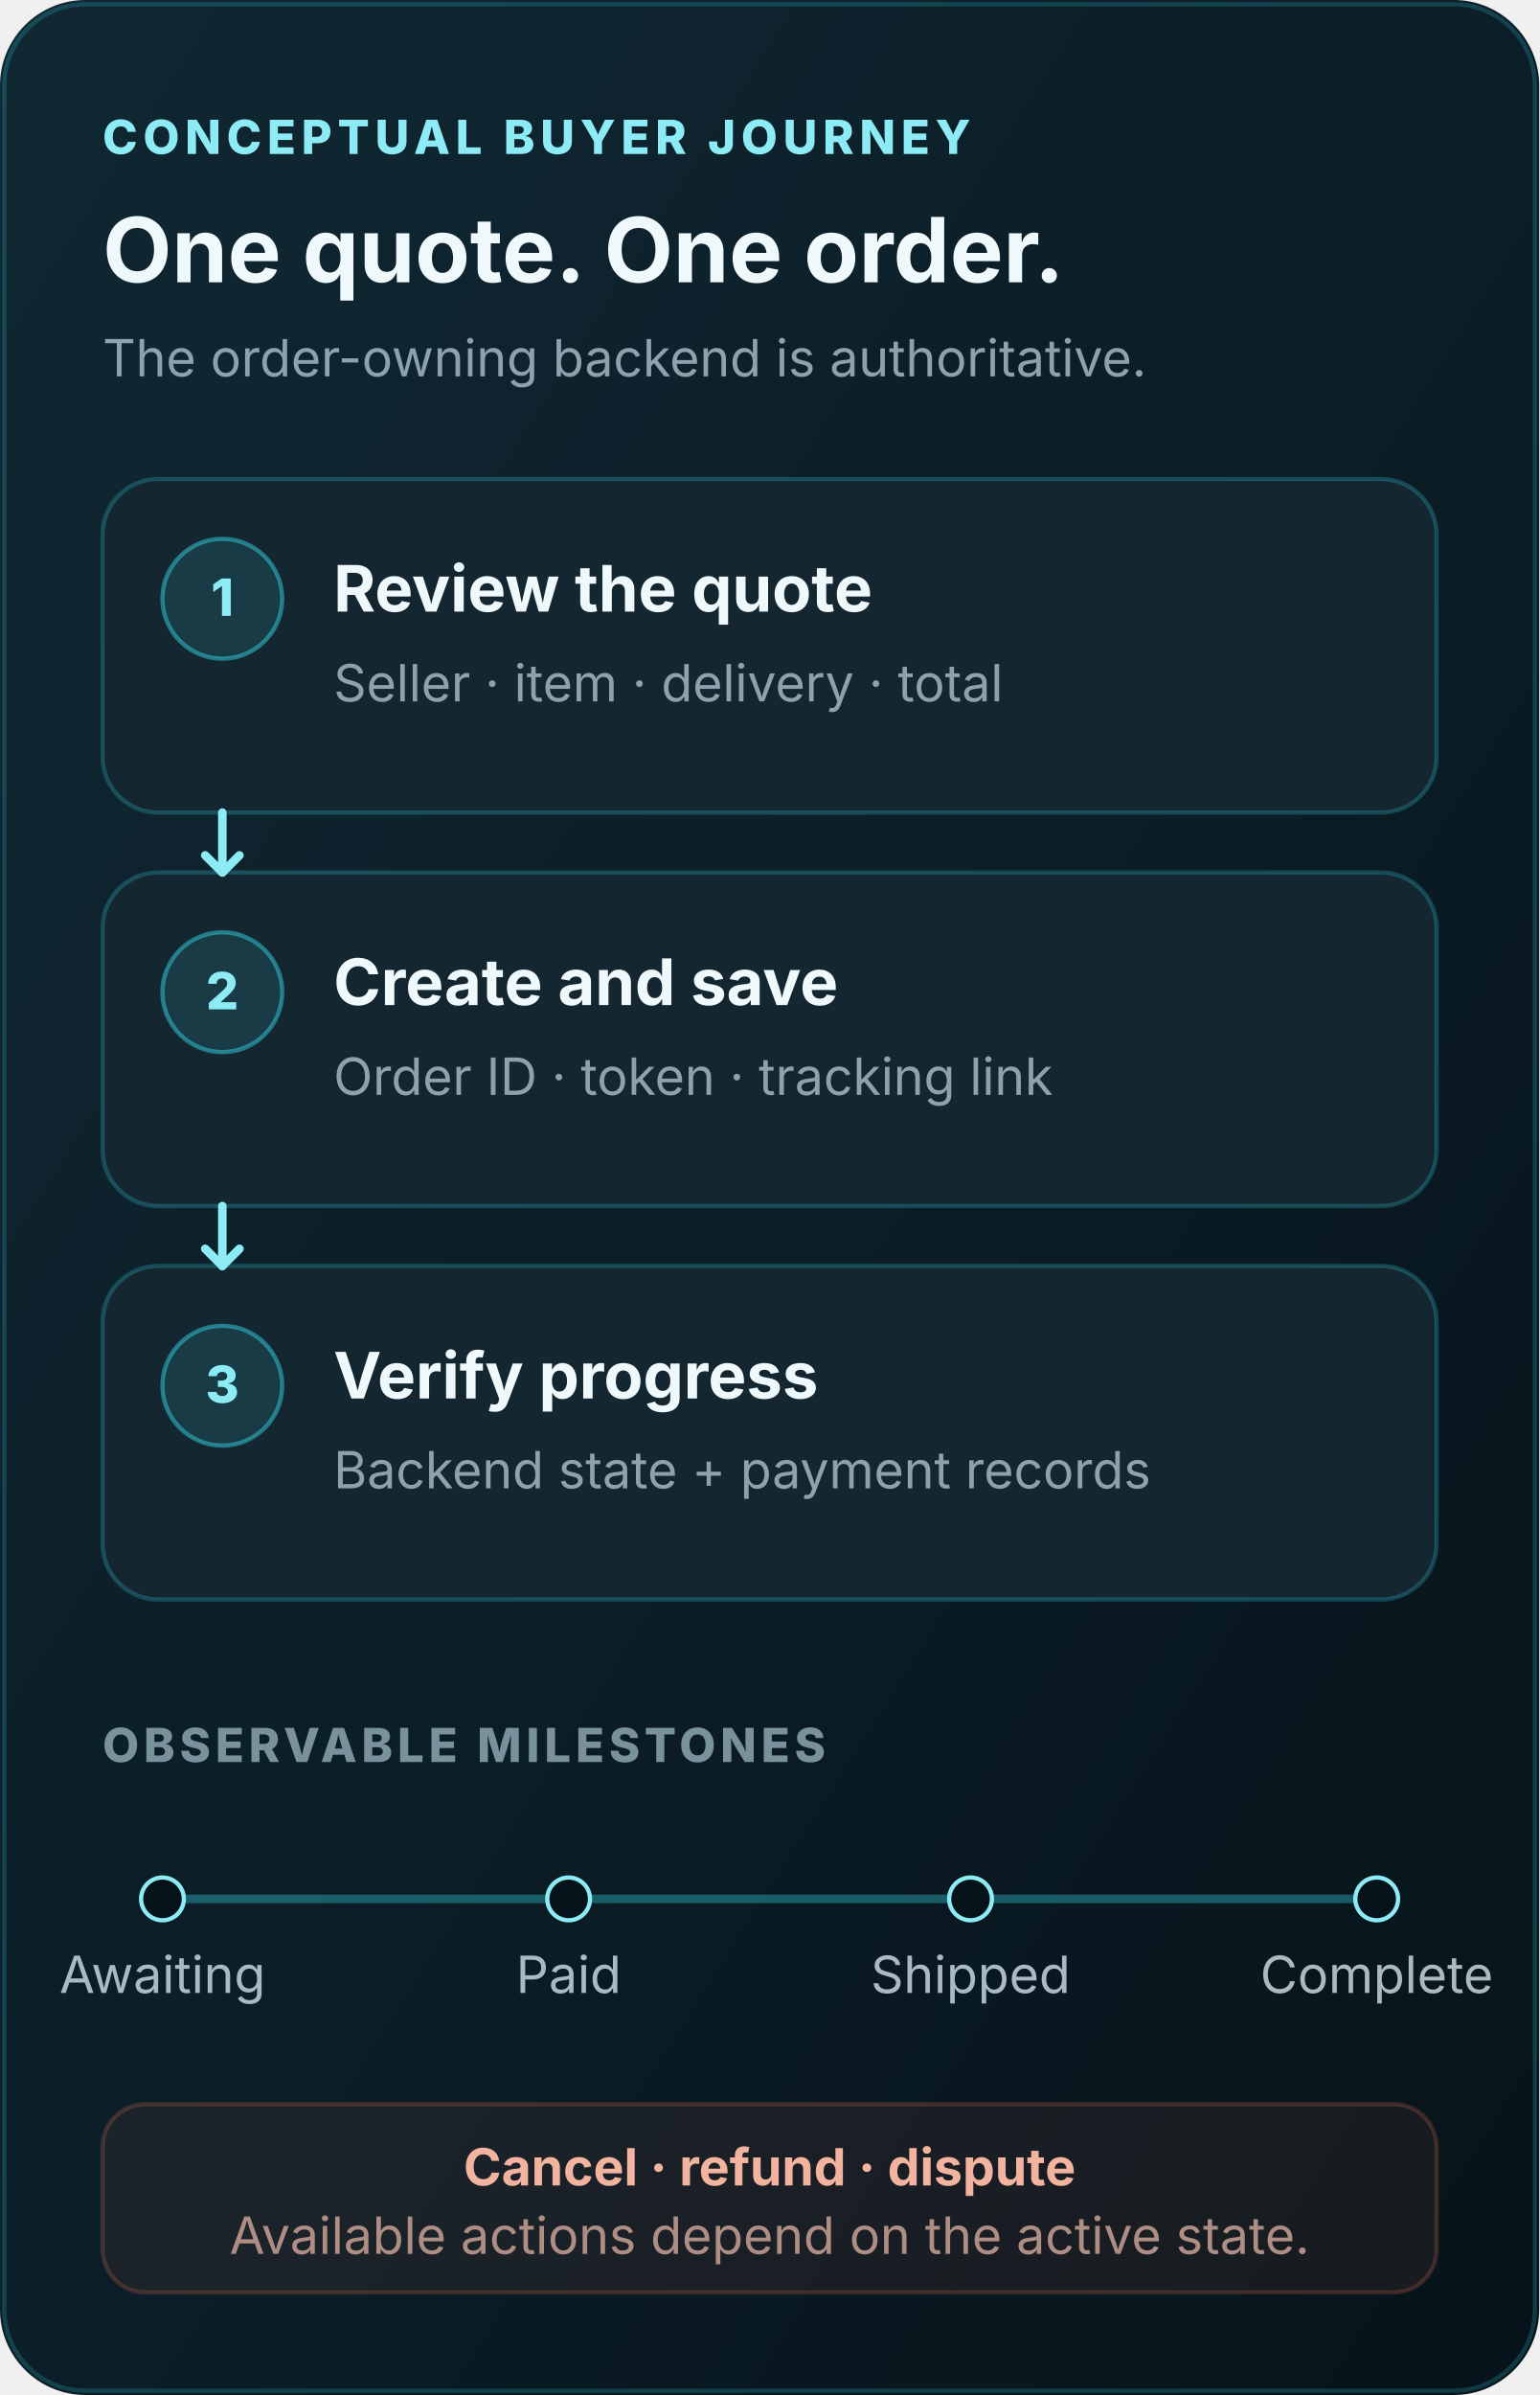
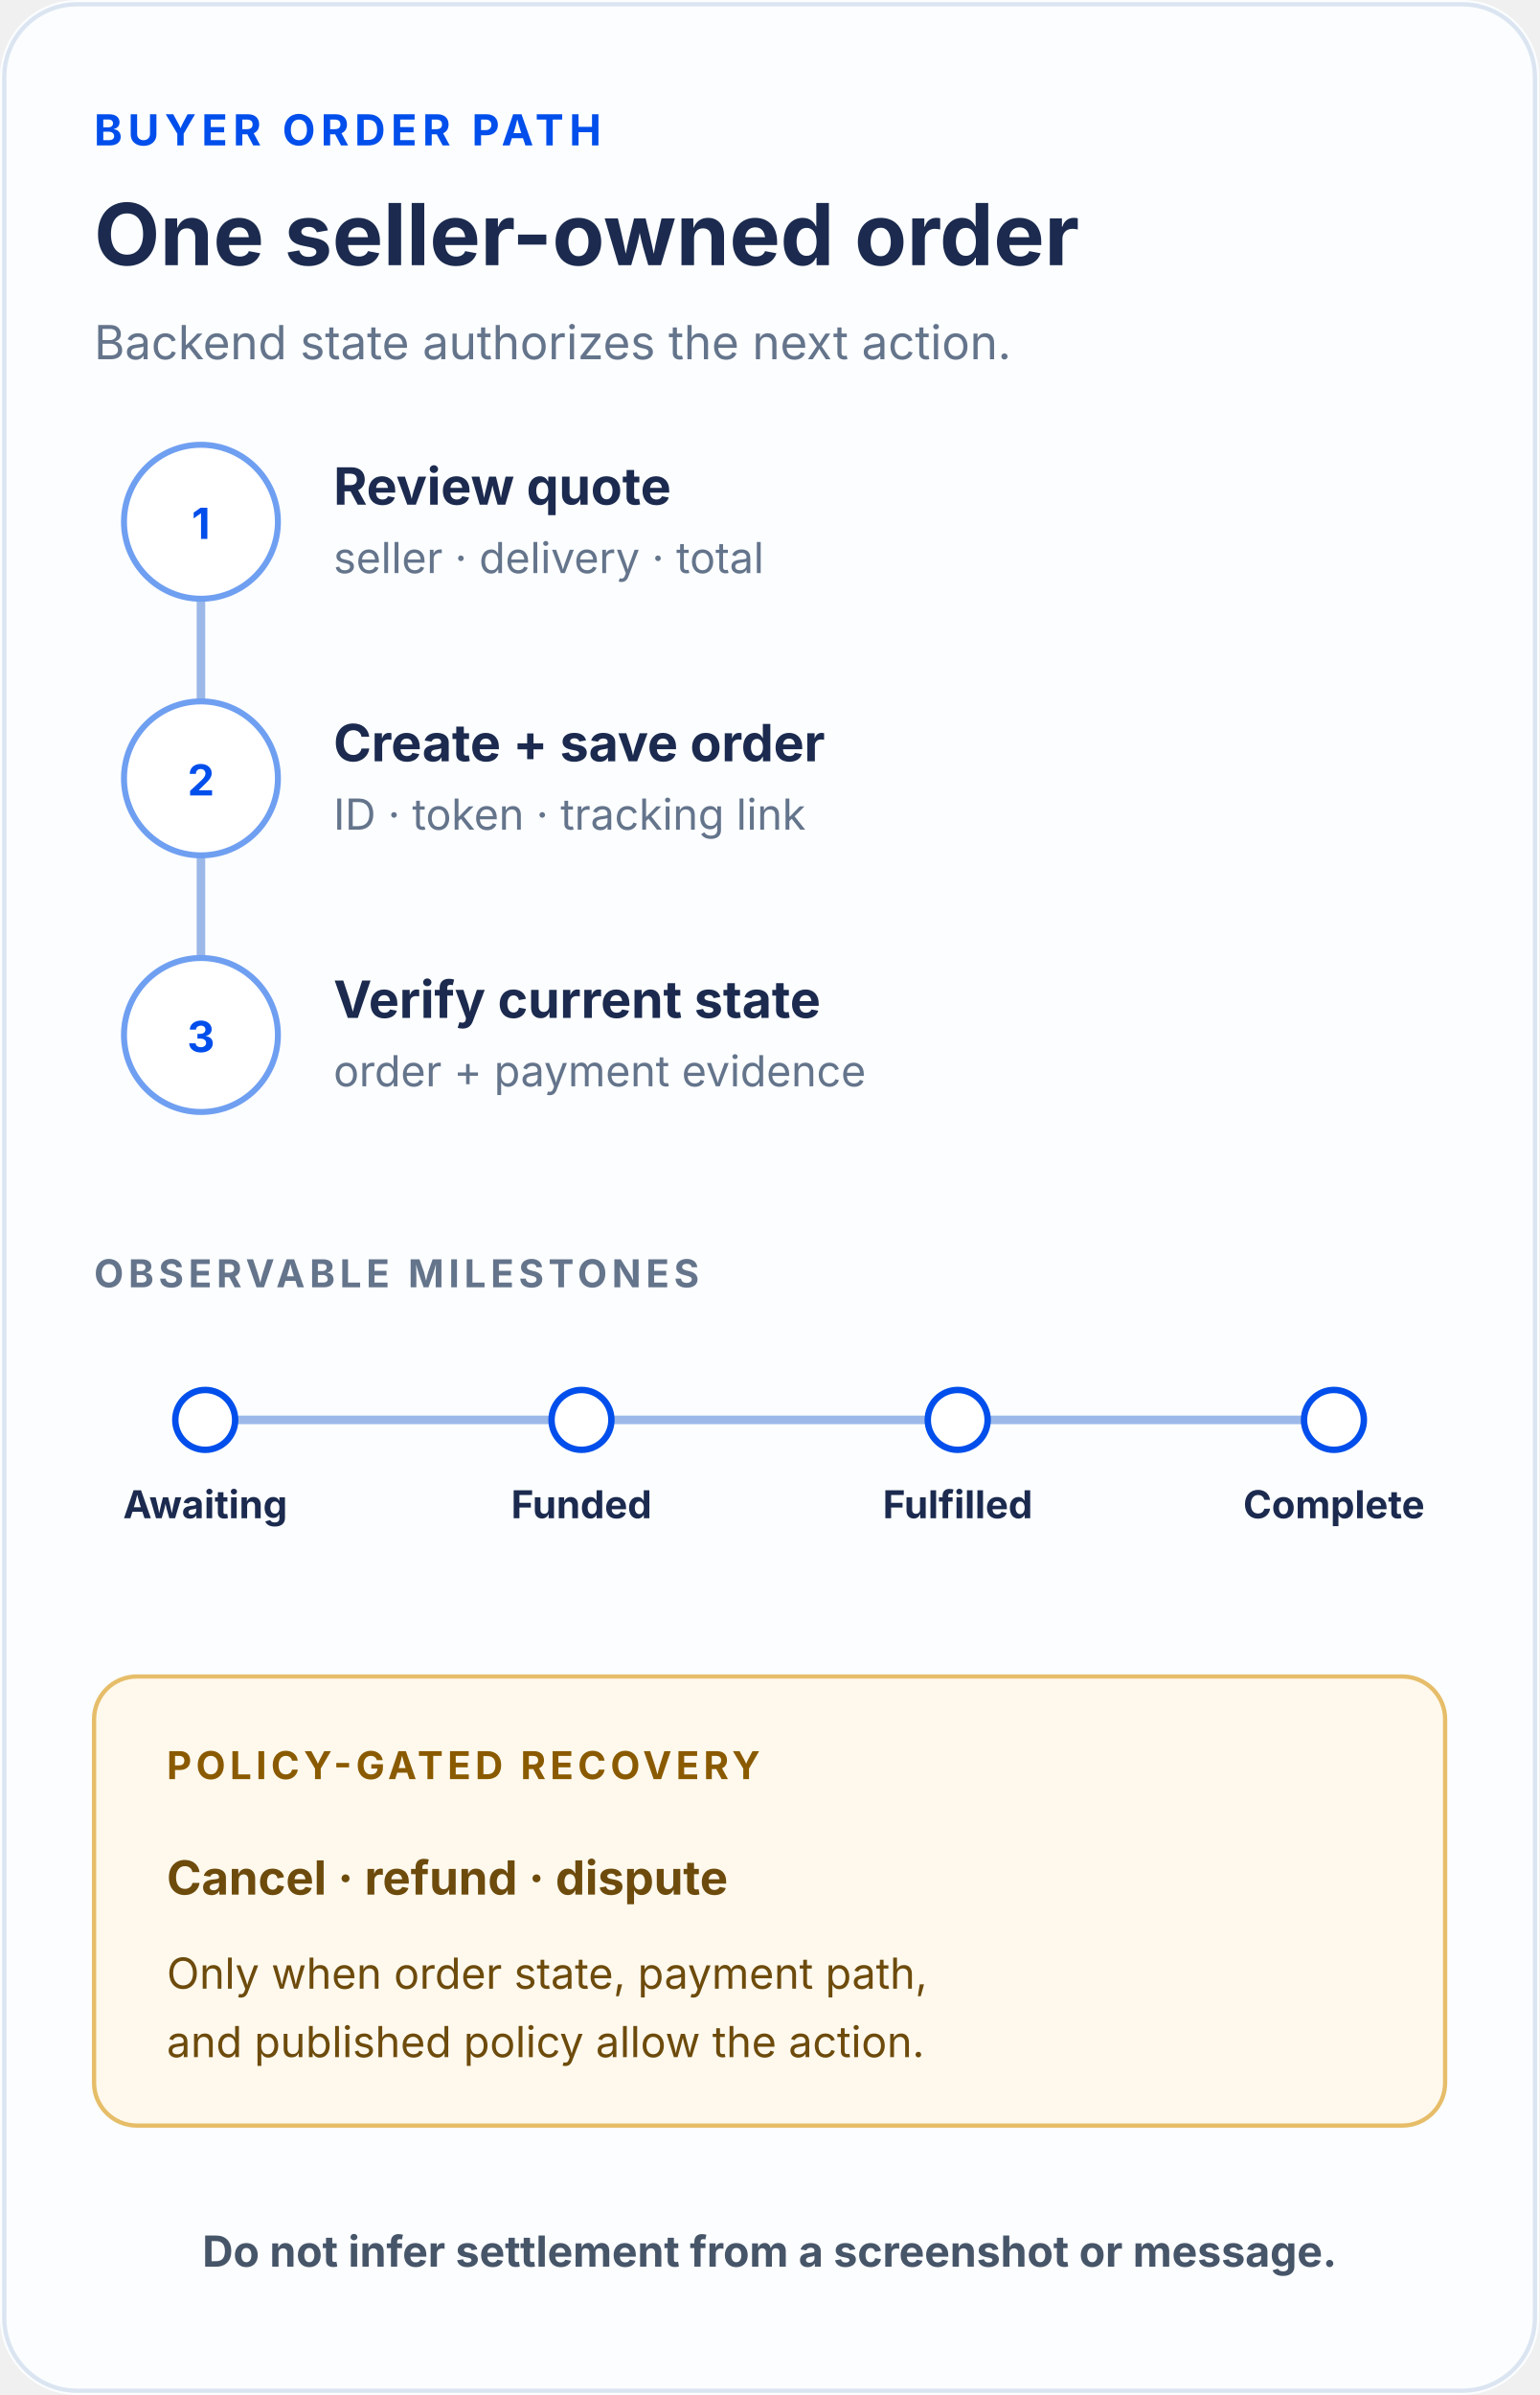
<svg xmlns="http://www.w3.org/2000/svg" width="360" height="560" viewBox="0 0 360 560" role="img" aria-labelledby="title desc">
-   <defs>
-     <linearGradient id="bg" x1="0" y1="0" x2="1" y2="1">
-       <stop offset="0" stop-color="#102833" />
-       <stop offset="1" stop-color="#07131a" />
-     </linearGradient>
-   </defs>
-   <rect width="360" height="560" rx="20" fill="url(#bg)" />
-   <rect x="1" y="1" width="358" height="558" rx="19" fill="none" stroke="#35d7e8" stroke-opacity=".2" />
-   <g font-family="Inter, system-ui, sans-serif">
-     <text x="24" y="36" fill="#8cebf4" font-size="11" font-weight="800" letter-spacing="1.3">CONCEPTUAL BUYER JOURNEY</text>
-     <text x="24" y="66" fill="#eff8fb" font-size="21" font-weight="750">One quote. One order.</text>
-     <text x="24" y="88" fill="#8da2ad" font-size="12">The order-owning backend is authoritative.</text>
-     <g fill="#142630" stroke="#35d7e8" stroke-opacity=".24">
-       <rect x="24" y="112" width="312" height="78" rx="13" />
-       <rect x="24" y="204" width="312" height="78" rx="13" />
-       <rect x="24" y="296" width="312" height="78" rx="13" />
+   <rect width="360" height="560" rx="18" fill="#fbfdff" />
+   <rect x="1" y="1" width="358" height="558" rx="17" fill="none" stroke="#dbe5f1" />
+   <g font-family="Inter, ui-sans-serif, system-ui, sans-serif">
+     <text x="22" y="34" fill="#004eeb" font-size="10" font-weight="700" letter-spacing="1.3">BUYER ORDER PATH</text>
+     <text x="22" y="62" fill="#1b2a4e" font-size="20" font-weight="750">One seller-owned order</text>
+     <text x="22" y="84" fill="#64748b" font-size="11">Backend state authorizes the next action.</text>
+     <line x1="47" y1="122" x2="47" y2="242" stroke="#9bb8e8" stroke-width="2" />
+     <g fill="#ffffff" stroke="#6f9ff1" stroke-width="1.4">
+       <circle cx="47" cy="122" r="18" />
+       <circle cx="47" cy="182" r="18" />
+       <circle cx="47" cy="242" r="18" />
    </g>
-     <g fill="#35d7e8" fill-opacity=".12" stroke="#35d7e8" stroke-opacity=".48">
-       <circle cx="52" cy="140" r="14" />
-       <circle cx="52" cy="232" r="14" />
-       <circle cx="52" cy="324" r="14" />
+     <g fill="#004eeb" font-size="10" font-weight="750" text-anchor="middle">
+       <text x="47" y="126">1</text>
+       <text x="47" y="186">2</text>
+       <text x="47" y="246">3</text>
    </g>
-     <g fill="#8cebf4" font-size="12" font-weight="800" text-anchor="middle">
-       <text x="52" y="144">1</text>
-       <text x="52" y="236">2</text>
-       <text x="52" y="328">3</text>
+     <g fill="#1b2a4e" font-size="12" font-weight="700">
+       <text x="78" y="118">Review quote</text>
+       <text x="78" y="178">Create + save order</text>
+       <text x="78" y="238">Verify current state</text>
    </g>
-     <g fill="#eff8fb" font-size="15" font-weight="700">
-       <text x="78" y="143">Review the quote</text>
-       <text x="78" y="235">Create and save</text>
-       <text x="78" y="327">Verify progress</text>
+     <g fill="#64748b" font-size="10">
+       <text x="78" y="134">seller · delivery · total</text>
+       <text x="78" y="194">ID · token · tracking link</text>
+       <text x="78" y="254">order + payment evidence</text>
    </g>
-     <g fill="#8da2ad" font-size="12">
-       <text x="78" y="164">Seller · item · delivery · total</text>
-       <text x="78" y="256">Order ID · token · tracking link</text>
-       <text x="78" y="348">Backend state + payment records</text>
+     <text x="22" y="301" fill="#64748b" font-size="9" font-weight="700" letter-spacing="1.1">OBSERVABLE MILESTONES</text>
+     <line x1="48" y1="332" x2="312" y2="332" stroke="#9bb8e8" stroke-width="2" />
+     <g fill="#ffffff" stroke="#004eeb" stroke-width="1.5">
+       <circle cx="48" cy="332" r="7" />
+       <circle cx="136" cy="332" r="7" />
+       <circle cx="224" cy="332" r="7" />
+       <circle cx="312" cy="332" r="7" />
    </g>
-     <path d="M52 190v14M52 282v14" stroke="#8cebf4" stroke-width="2" stroke-linecap="round" />
-     <path d="m48 200 4 4 4-4M48 292l4 4 4-4" fill="none" stroke="#8cebf4" stroke-width="2" stroke-linecap="round" stroke-linejoin="round" />
-     <text x="24" y="412" fill="#78919a" font-size="11" font-weight="800" letter-spacing="1.1">OBSERVABLE MILESTONES</text>
-     <line x1="38" y1="444" x2="322" y2="444" stroke="#35d7e8" stroke-opacity=".35" stroke-width="2" />
-     <g fill="#07131a" stroke="#8cebf4">
-       <circle cx="38" cy="444" r="5" />
-       <circle cx="133" cy="444" r="5" />
-       <circle cx="227" cy="444" r="5" />
-       <circle cx="322" cy="444" r="5" />
+     <g fill="#1b2a4e" font-size="9" font-weight="650" text-anchor="middle">
+       <text x="48" y="355">Awaiting</text>
+       <text x="136" y="355">Funded</text>
+       <text x="224" y="355">Fulfilled</text>
+       <text x="312" y="355">Complete</text>
    </g>
-     <g fill="#a9bac1" font-size="12" text-anchor="middle">
-       <text x="38" y="466">Awaiting</text>
-       <text x="133" y="466">Paid</text>
-       <text x="227" y="466">Shipped</text>
-       <text x="322" y="466">Complete</text>
-     </g>
-     <rect x="24" y="492" width="312" height="44" rx="10" fill="#ff7957" fill-opacity=".07" stroke="#ff7957" stroke-opacity=".2" />
-     <text x="180" y="511" text-anchor="middle" fill="#f2b39f" font-size="12" font-weight="700">Cancel · refund · dispute</text>
-     <text x="180" y="527" text-anchor="middle" fill="#ad8d84" font-size="12">Available actions depend on the active state.</text>
+     <rect x="22" y="392" width="316" height="105" rx="10" fill="#fff9ed" stroke="#e6bd69" />
+     <text x="39" y="416" fill="#8a5a00" font-size="9" font-weight="750" letter-spacing="1">POLICY-GATED RECOVERY</text>
+     <text x="39" y="443" fill="#6d4b0c" font-size="11" font-weight="650">Cancel · refund · dispute</text>
+     <text x="39" y="465" fill="#6d4b0c" font-size="10">Only when order state, payment path,</text>
+     <text x="39" y="481" fill="#6d4b0c" font-size="10">and published policy allow the action.</text>
+     <text x="180" y="530" text-anchor="middle" fill="#475569" font-size="10" font-weight="650">Do not infer settlement from a screenshot or message.</text>
  </g>
</svg>
